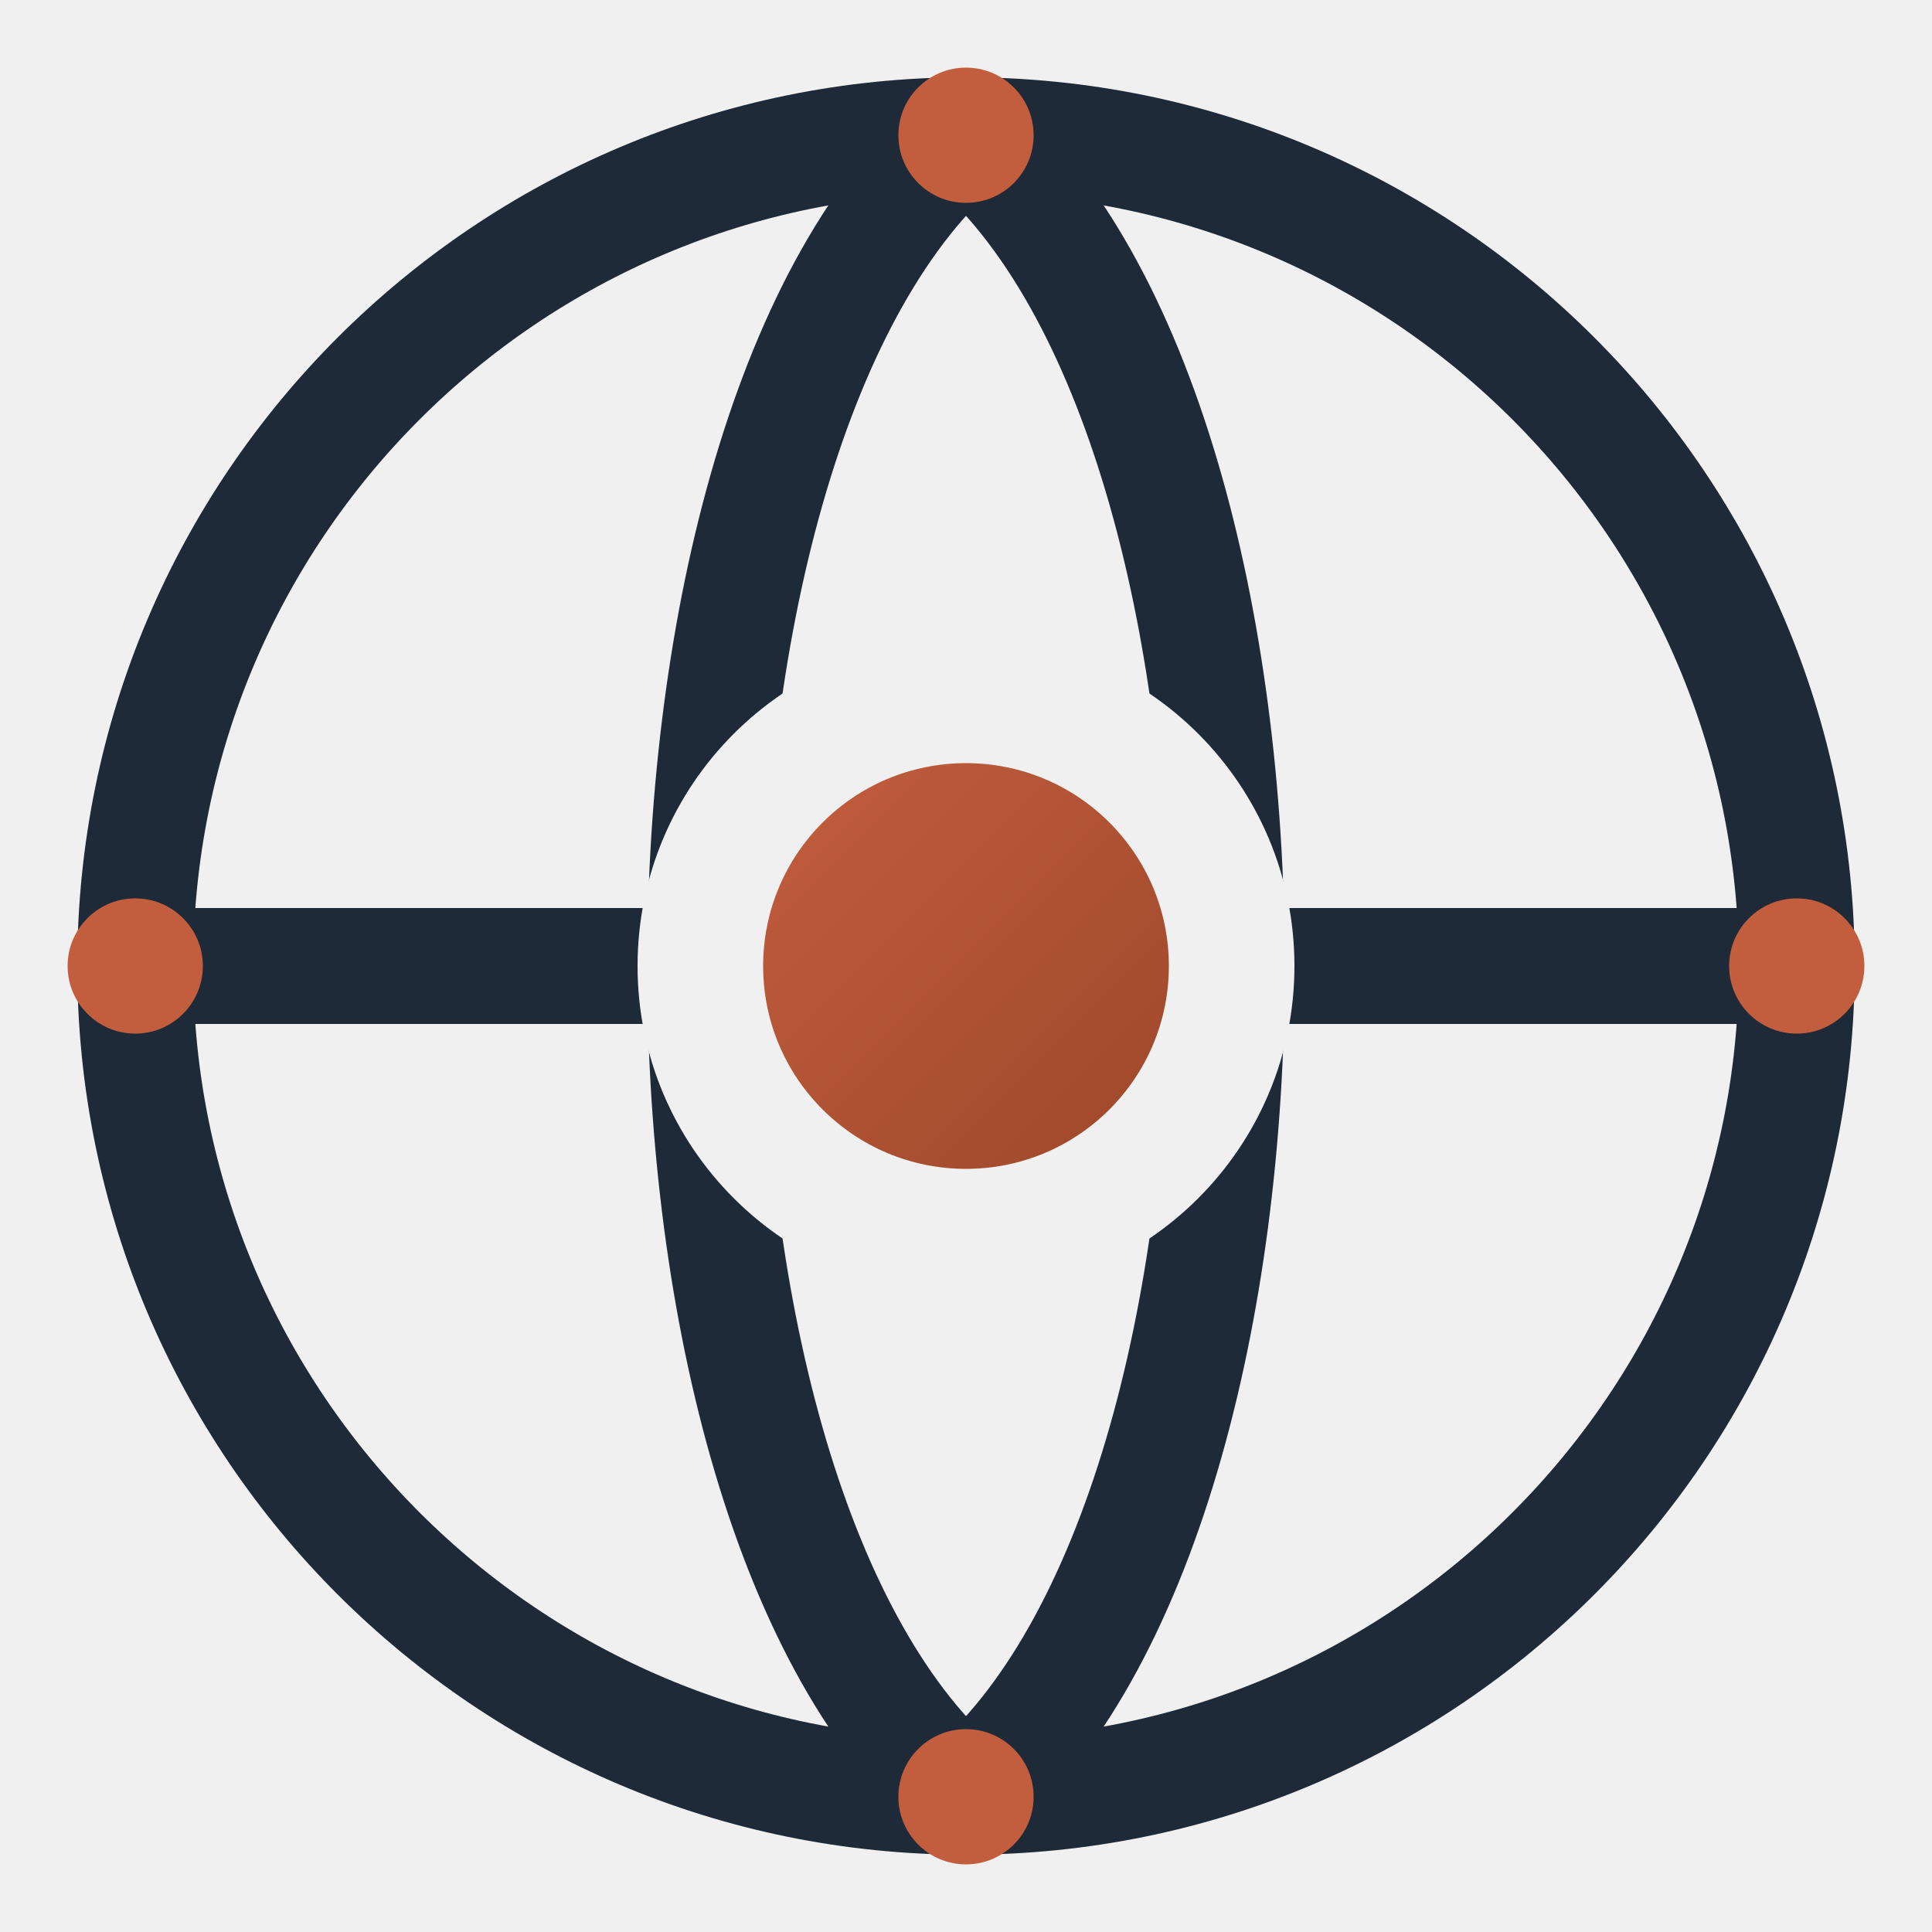
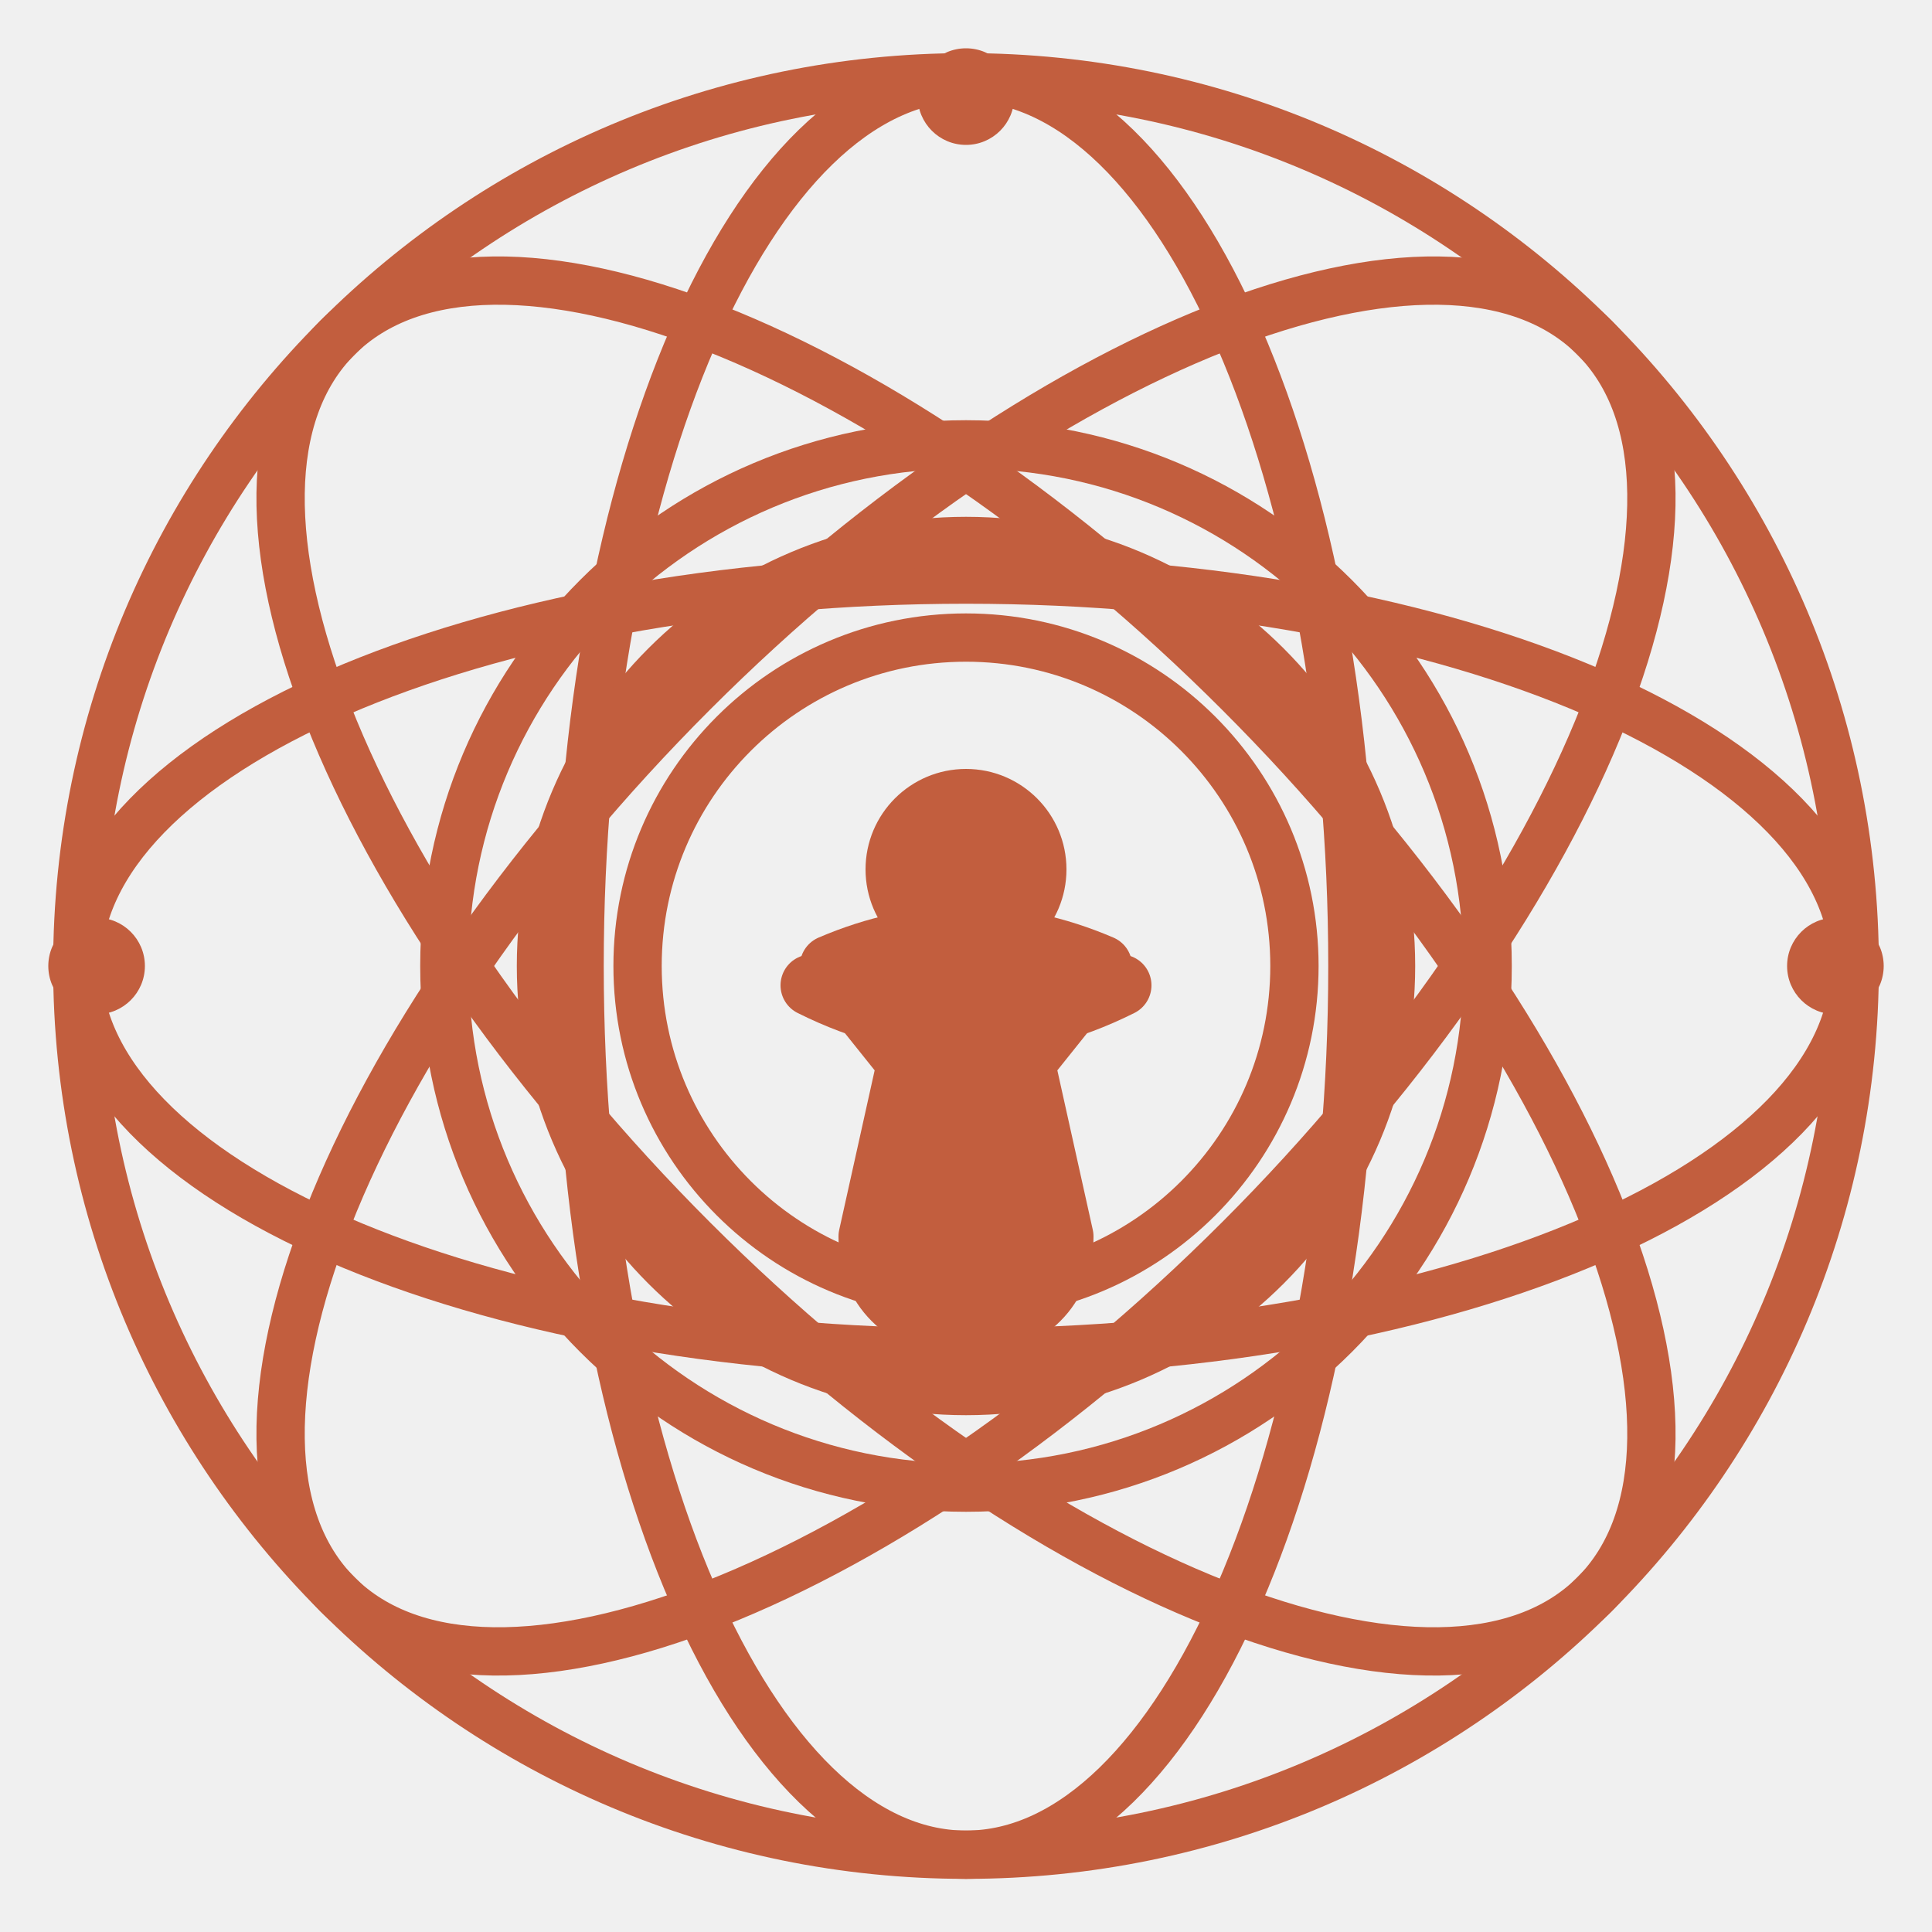
- <svg xmlns="http://www.w3.org/2000/svg" viewBox="0 0 100 100" fill="none">
-   <defs>
-     <linearGradient id="favCore" x1="0%" y1="0%" x2="100%" y2="100%">
-       <stop offset="0%" stop-color="#C25E3E" />
-       <stop offset="100%" stop-color="#9E472A" />
-     </linearGradient>
-     <mask id="favMask">
-       <rect width="100" height="100" fill="#FFFFFF" />
-       <circle cx="50" cy="50" r="17" fill="#000000" />
-     </mask>
-   </defs>
-   <circle cx="50" cy="50" r="43" stroke="#1E2A38" stroke-width="6" />
-   <g mask="url(#favMask)" stroke="#1E2A38" stroke-width="6" stroke-linecap="round">
-     <line x1="7" y1="50" x2="93" y2="50" />
-     <path d="M 50 7 C 68 22, 68 78, 50 93" />
-     <path d="M 50 7 C 32 22, 32 78, 50 93" />
+ <svg xmlns="http://www.w3.org/2000/svg" viewBox="0 0 100 100" fill="none" role="img" aria-label="EKA logo">
+   <g stroke="#C25E3E" stroke-width="2.5" stroke-linecap="round" stroke-linejoin="round">
+     <circle cx="50" cy="50" r="46" />
+     <ellipse cx="50" cy="50" rx="20" ry="46" transform="rotate(0 50 50)" />
+     <ellipse cx="50" cy="50" rx="20" ry="46" transform="rotate(45 50 50)" />
+     <ellipse cx="50" cy="50" rx="20" ry="46" transform="rotate(90 50 50)" />
+     <ellipse cx="50" cy="50" rx="20" ry="46" transform="rotate(135 50 50)" />
+     <circle cx="50" cy="50" r="27" />
+     <circle cx="50" cy="50" r="22" />
+     <circle cx="50" cy="50" r="17" />
  </g>
-   <circle cx="50" cy="7" r="3.5" fill="#C25E3E" />
-   <circle cx="93" cy="50" r="3.5" fill="#C25E3E" />
-   <circle cx="50" cy="93" r="3.5" fill="#C25E3E" />
-   <circle cx="7" cy="50" r="3.5" fill="#C25E3E" />
-   <circle cx="50" cy="50" r="10.5" fill="url(#favCore)" />
+   <g stroke="#C25E3E" stroke-width="3.2" stroke-linecap="round" stroke-linejoin="round">
+     <circle cx="50" cy="45" r="3.6" fill="#C25E3E" />
+     <path d="M43 50 Q50 47 57 50 L53 55 L55 64 Q55 68 50 69 Q45 68 45 64 L47 55 Z" fill="#C25E3E" />
+     <path d="M42 51 Q50 55 58 51" />
+   </g>
+   <circle cx="5" cy="50" r="2.5" fill="#C25E3E" />
+   <circle cx="50" cy="5" r="2.5" fill="#C25E3E" />
+   <circle cx="95" cy="50" r="2.5" fill="#C25E3E" />
</svg>
